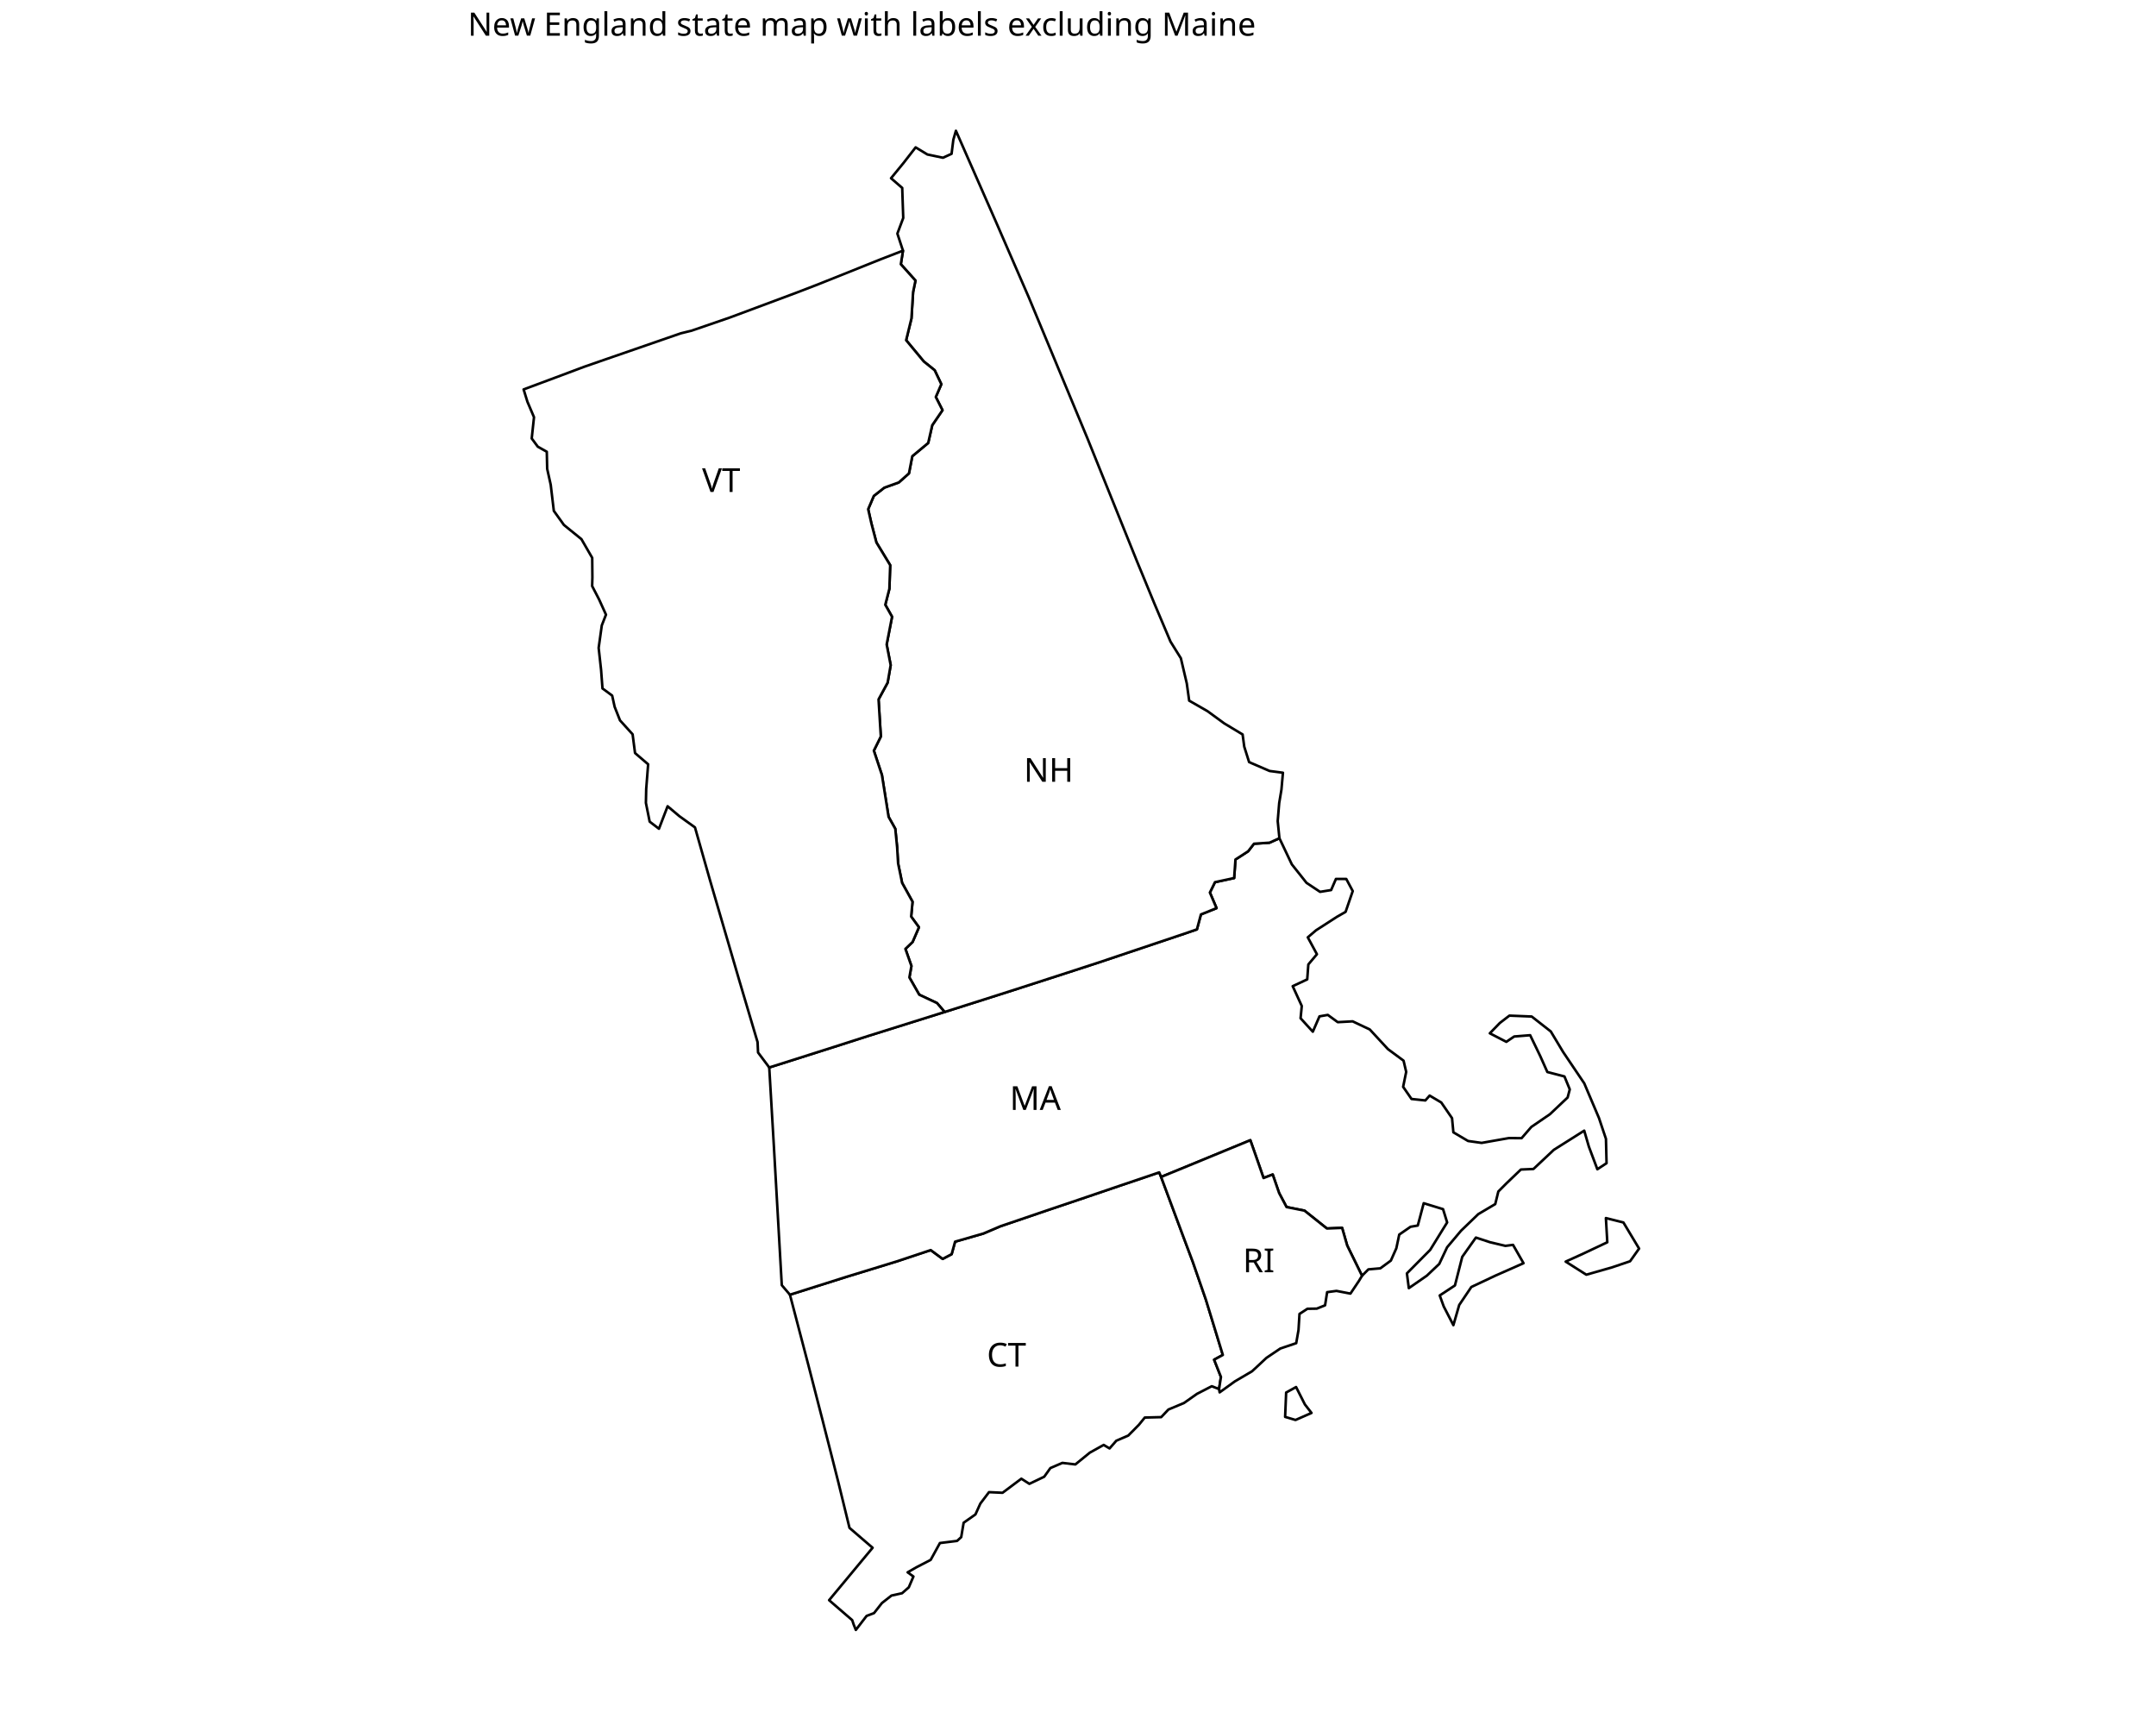
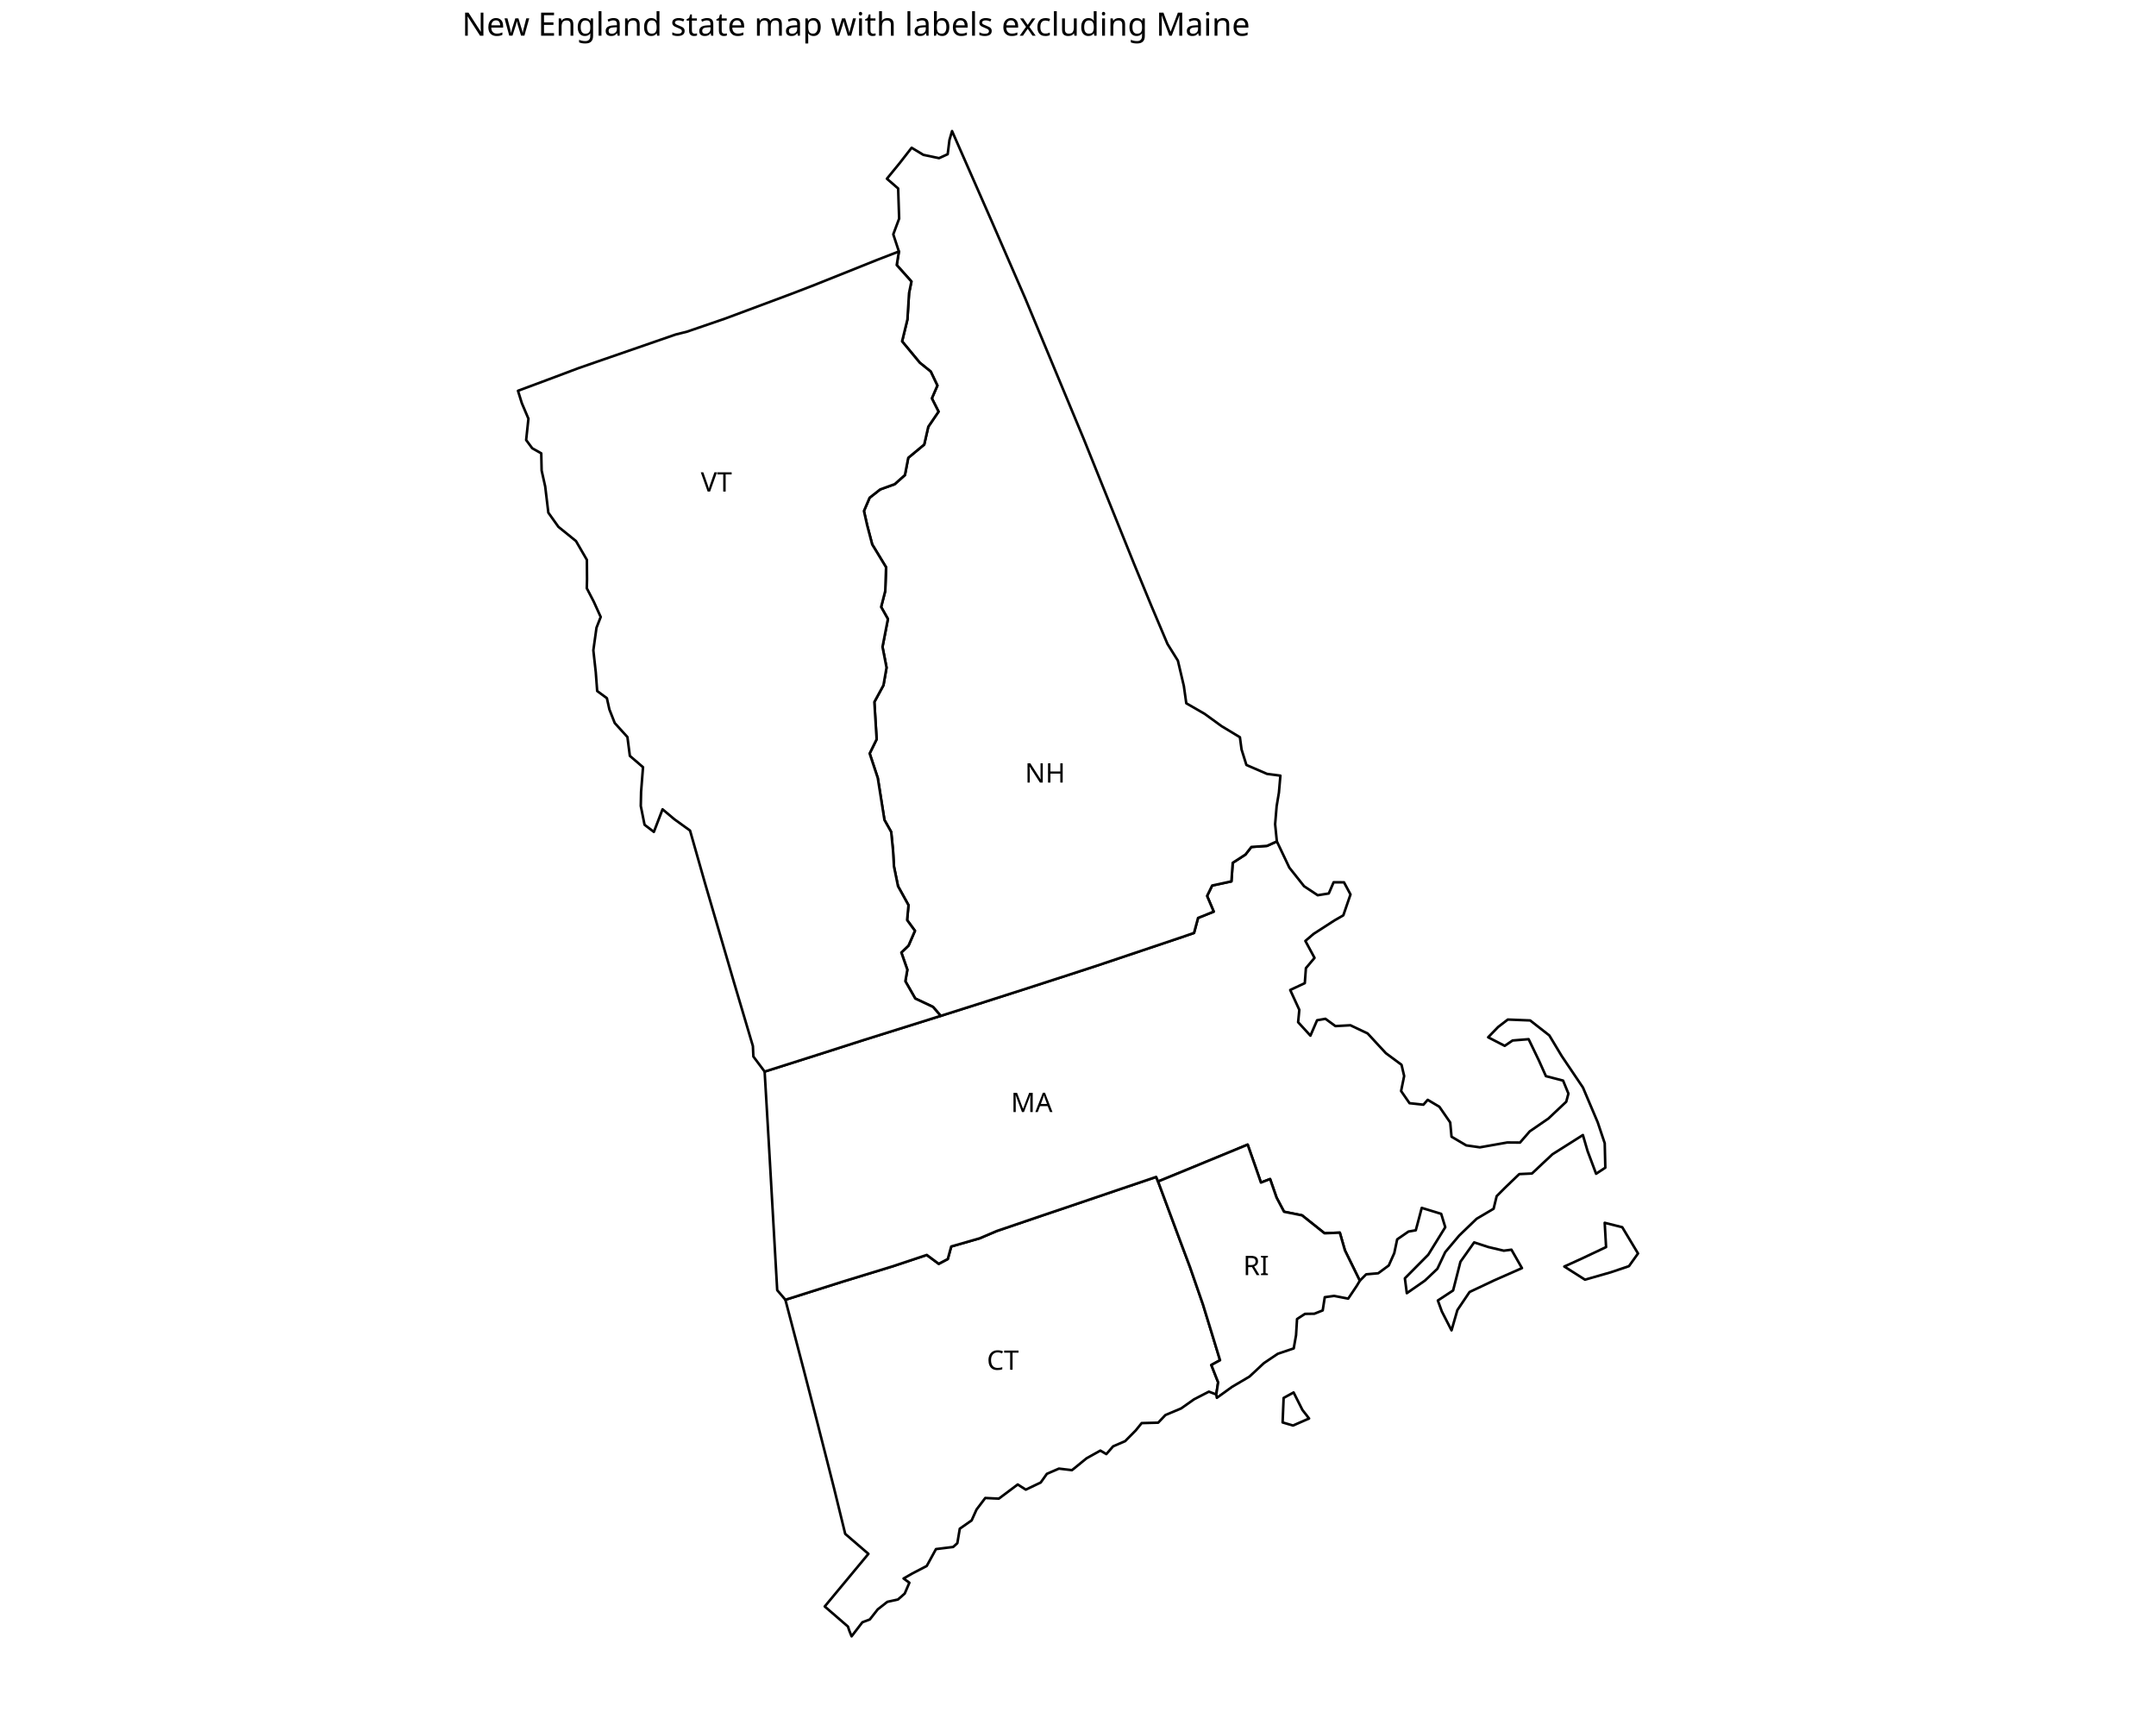
<svg xmlns="http://www.w3.org/2000/svg" class="svglite" data-engine-version="2.0" width="720.00pt" height="576.00pt" viewBox="0 0 720.00 576.00">
  <defs>
    <style type="text/css">
    .svglite line, .svglite polyline, .svglite polygon, .svglite path, .svglite rect, .svglite circle {
      fill: none;
      stroke: #000000;
      stroke-linecap: round;
      stroke-linejoin: round;
      stroke-miterlimit: 10.00;
    }
  </style>
  </defs>
  <rect width="100%" height="100%" style="stroke: none; fill: #FFFFFF;" />
  <defs>
    <clipPath id="cpMC4wMHw3MjAuMDB8MC4wMHw1NzYuMDA=">
      <rect x="0.00" y="0.00" width="720.00" height="576.00" />
    </clipPath>
  </defs>
  <g clip-path="url(#cpMC4wMHw3MjAuMDB8MC4wMHw1NzYuMDA=)">
</g>
  <defs>
-     <clipPath id="cpMTQ5LjUxfDU3MC40OXwwLjAwfDU3Ni4wMA==">
-       <rect x="149.51" y="0.00" width="420.98" height="576.00" />
+     <clipPath id="cpMTQ5LjgwfDU3MC4yMHwwLjAwfDU3Ni4wMA==">
+       <rect x="149.80" y="0.00" width="420.41" height="576.00" />
    </clipPath>
  </defs>
-   <g clip-path="url(#cpMTQ5LjUxfDU3MC40OXwwLjAwfDU3Ni4wMA==)">
+   <g clip-path="url(#cpMTQ5LjgwfDU3MC4yMHwwLjAwfDU3Ni4wMA==)">
</g>
  <g clip-path="url(#cpMC4wMHw3MjAuMDB8MC4wMHw1NzYuMDA=)">
</g>
  <defs>
-     <clipPath id="cpMTU2LjIzfDU2Ni4wMXwxOC42NHw1NjkuMjg=">
-       <rect x="156.23" y="18.64" width="409.77" height="550.63" />
+     <clipPath id="cpMTU0LjI4fDU2NS43MnwxOC42NHw1NzEuNTI=">
+       <rect x="154.28" y="18.64" width="411.44" height="552.88" />
    </clipPath>
  </defs>
-   <g clip-path="url(#cpMTU2LjIzfDU2Ni4wMXwxOC42NHw1NjkuMjg=)">
-     <path d="M 276.88 534.32 L 291.41 516.82 L 283.69 510.18 L 281.89 502.82 L 281.63 501.75 L 280.00 495.09 L 277.75 486.20 L 275.31 476.65 L 274.75 474.43 L 274.07 471.80 L 269.90 455.60 L 263.80 432.32 L 282.63 426.36 L 290.28 424.02 L 295.72 422.35 L 299.68 421.13 L 309.61 417.82 L 310.82 417.42 L 314.81 420.36 L 317.25 419.07 L 317.80 418.78 L 318.95 414.61 L 328.40 411.89 L 334.07 409.47 L 349.45 404.23 L 357.61 401.48 L 362.69 399.76 L 373.51 396.08 L 383.81 392.60 L 387.12 391.47 L 387.76 393.00 L 395.22 413.04 L 398.28 421.19 L 398.30 421.23 L 402.75 434.08 L 402.75 434.09 L 405.60 443.37 L 408.37 452.44 L 405.47 454.02 L 407.74 459.78 L 407.11 463.82 L 404.66 462.88 L 399.74 465.42 L 395.41 468.47 L 390.19 470.66 L 387.78 473.20 L 382.30 473.34 L 380.32 475.78 L 379.54 476.57 L 376.79 479.35 L 372.80 481.07 L 370.54 483.65 L 368.57 482.48 L 363.95 485.06 L 359.94 488.32 L 359.12 488.99 L 354.78 488.48 L 350.77 490.21 L 350.74 490.26 L 348.72 493.10 L 343.76 495.47 L 341.08 493.76 L 334.80 498.46 L 332.92 498.37 L 330.28 498.25 L 328.28 500.89 L 327.38 502.08 L 325.75 505.69 L 321.81 508.46 L 321.20 512.07 L 321.00 513.27 L 319.61 514.53 L 316.24 514.95 L 313.89 515.24 L 310.80 520.86 L 310.28 521.14 L 308.39 522.12 L 308.35 522.14 L 305.99 523.36 L 303.11 525.02 L 305.04 526.42 L 303.49 530.03 L 301.25 532.00 L 297.71 532.78 L 294.51 535.29 L 291.88 538.64 L 289.40 539.58 L 285.81 544.25 L 285.06 542.39 L 284.60 540.99 L 279.34 536.45 L 276.88 534.32 Z" style="fill-rule: evenodd; fill: #FFFFFF; stroke-width: 0.85; stroke-linecap: butt;" />
-     <path d="M 522.86 421.27 L 528.67 418.63 L 536.76 414.81 L 536.29 406.73 L 542.14 408.20 L 547.38 416.92 L 544.37 421.15 L 538.34 423.19 L 529.75 425.64 L 522.86 421.27 Z" style="fill-rule: evenodd; fill: #FFFFFF; stroke-width: 0.85; stroke-linecap: butt;" />
-     <path d="M 480.80 432.57 L 485.88 429.23 L 488.32 419.67 L 492.88 413.24 L 497.58 414.79 L 502.73 416.01 L 505.28 415.68 L 508.78 421.80 L 499.57 425.87 L 491.36 429.74 L 487.31 435.75 L 485.36 442.49 L 482.13 436.23 L 480.80 432.57 Z" style="fill-rule: evenodd; fill: #FFFFFF; stroke-width: 0.85; stroke-linecap: butt;" />
-     <path d="M 261.08 429.14 L 258.42 382.45 L 256.89 356.44 L 274.46 350.87 L 281.20 348.72 L 285.97 347.19 L 289.98 345.90 L 315.46 337.91 L 328.20 333.87 L 339.70 330.20 L 340.67 329.88 L 353.87 325.62 L 356.06 324.91 L 367.13 321.31 L 375.04 318.65 L 395.56 311.76 L 399.71 310.33 L 401.05 305.34 L 401.08 305.33 L 401.77 305.05 L 406.26 303.24 L 404.04 298.03 L 405.74 294.57 L 408.24 294.03 L 412.14 293.19 L 412.35 290.28 L 412.58 287.00 L 416.81 284.26 L 418.77 281.73 L 423.97 281.38 L 427.26 279.89 L 431.41 288.62 L 436.32 294.80 L 440.84 297.80 L 444.53 297.20 L 446.14 293.49 L 449.59 293.50 L 451.75 297.54 L 449.36 304.49 L 446.42 306.17 L 439.49 310.64 L 436.74 312.99 L 439.79 318.63 L 436.92 322.04 L 436.55 327.03 L 433.63 328.40 L 431.70 329.30 L 431.87 329.67 L 434.73 335.91 L 434.71 336.09 L 434.59 337.38 L 434.33 340.01 L 434.97 340.71 L 438.42 344.50 L 439.26 342.56 L 440.64 339.38 L 443.42 338.89 L 446.74 341.31 L 447.96 341.25 L 451.72 341.04 L 452.43 341.38 L 457.44 343.75 L 463.50 350.31 L 468.72 354.17 L 469.60 357.91 L 468.58 362.91 L 471.38 366.96 L 476.00 367.45 L 477.43 365.83 L 481.31 368.13 L 484.91 373.37 L 485.36 378.10 L 485.84 378.38 L 490.26 380.99 L 494.79 381.63 L 503.89 380.02 L 508.14 380.05 L 511.39 376.30 L 517.58 372.07 L 523.51 366.47 L 524.23 363.76 L 522.45 359.44 L 516.74 357.96 L 514.41 352.73 L 511.00 345.67 L 505.67 346.10 L 503.04 347.88 L 497.53 345.03 L 500.86 341.60 L 504.07 339.13 L 511.52 339.43 L 517.89 344.42 L 522.01 351.28 L 529.07 361.75 L 533.97 373.30 L 536.31 380.28 L 536.51 388.40 L 533.44 390.43 L 530.60 382.86 L 529.05 377.54 L 525.81 379.59 L 518.91 383.94 L 512.10 390.34 L 507.90 390.52 L 503.07 395.15 L 500.37 397.86 L 499.34 402.06 L 493.68 405.41 L 487.90 410.97 L 487.04 412.00 L 483.27 416.48 L 480.64 422.04 L 476.50 425.96 L 470.48 430.13 L 469.84 425.20 L 477.61 417.36 L 481.82 410.54 L 483.28 408.19 L 481.91 403.75 L 480.01 403.17 L 475.45 401.77 L 474.10 406.86 L 473.47 409.22 L 471.05 409.64 L 467.28 412.24 L 466.31 416.81 L 464.48 420.93 L 460.97 423.51 L 456.97 423.86 L 454.85 426.00 L 449.90 415.91 L 449.34 413.98 L 448.20 410.01 L 443.12 410.21 L 441.64 409.04 L 435.63 404.25 L 430.70 403.26 L 429.64 403.05 L 427.16 398.37 L 425.02 392.19 L 421.96 393.36 L 419.90 387.43 L 418.74 384.12 L 417.55 380.74 L 409.23 384.17 L 404.86 385.97 L 402.61 386.90 L 401.49 387.36 L 387.76 393.00 L 387.12 391.47 L 383.81 392.60 L 373.51 396.08 L 362.69 399.76 L 357.61 401.48 L 349.45 404.23 L 334.07 409.47 L 328.40 411.89 L 318.95 414.61 L 317.80 418.78 L 317.25 419.07 L 314.81 420.36 L 310.82 417.42 L 309.61 417.82 L 299.68 421.13 L 295.72 422.35 L 290.28 424.02 L 282.63 426.36 L 263.80 432.32 L 263.49 431.96 L 261.08 429.14 Z" style="fill-rule: evenodd; fill: #FFFFFF; stroke-width: 0.85; stroke-linecap: butt;" />
-     <path d="M 303.69 326.38 L 304.37 322.56 L 302.36 316.84 L 304.75 314.55 L 306.88 309.63 L 304.28 306.06 L 304.74 301.10 L 301.25 294.80 L 301.09 293.99 L 299.92 288.30 L 299.80 286.35 L 299.60 282.96 L 298.98 276.75 L 296.74 272.76 L 294.52 258.80 L 291.82 250.65 L 293.96 246.31 L 294.15 245.92 L 293.39 233.53 L 296.42 227.95 L 296.70 226.35 L 297.44 222.10 L 296.10 215.20 L 297.90 205.94 L 295.64 201.94 L 297.01 196.60 L 297.28 188.73 L 294.08 183.46 L 292.67 181.14 L 290.99 174.73 L 289.92 170.02 L 291.81 165.59 L 295.32 162.83 L 300.15 161.09 L 302.42 159.07 L 303.55 158.06 L 304.66 152.32 L 305.60 151.55 L 309.97 147.91 L 311.32 141.99 L 314.74 136.97 L 312.51 132.56 L 314.35 128.29 L 312.13 123.63 L 308.49 120.70 L 302.60 113.60 L 304.38 106.32 L 304.93 97.52 L 305.72 93.69 L 300.83 88.23 L 301.55 83.70 L 299.68 78.00 L 301.64 72.78 L 301.40 65.86 L 301.30 62.75 L 297.56 59.51 L 301.73 54.42 L 305.78 49.21 L 309.70 51.58 L 314.91 52.67 L 317.78 51.36 L 318.37 46.65 L 319.23 43.67 L 332.35 73.50 L 343.56 99.28 L 353.24 122.55 L 361.36 142.06 L 362.05 143.73 L 363.12 146.29 L 369.73 162.69 L 379.83 187.76 L 381.72 192.32 L 385.45 201.39 L 390.88 214.22 L 392.60 216.99 L 394.35 219.79 L 396.33 228.21 L 397.13 233.96 L 403.25 237.47 L 408.85 241.56 L 414.97 245.24 L 415.52 249.32 L 417.14 254.47 L 417.95 254.83 L 423.99 257.44 L 428.44 258.03 L 427.94 263.66 L 427.19 268.15 L 426.69 274.17 L 426.78 275.04 L 427.03 277.55 L 427.26 279.89 L 423.97 281.38 L 418.77 281.73 L 416.81 284.26 L 412.58 287.00 L 412.35 290.28 L 412.14 293.19 L 408.24 294.03 L 405.74 294.57 L 404.04 298.03 L 406.26 303.24 L 401.77 305.05 L 401.08 305.33 L 401.05 305.34 L 399.71 310.33 L 395.56 311.76 L 375.04 318.65 L 367.13 321.31 L 356.06 324.91 L 353.87 325.62 L 340.67 329.88 L 339.70 330.20 L 328.20 333.87 L 315.46 337.91 L 312.91 334.94 L 306.98 332.15 L 303.69 326.38 Z" style="fill-rule: evenodd; fill: #FFFFFF; stroke-width: 0.85; stroke-linecap: butt;" />
-     <path d="M 429.17 473.12 L 429.51 464.98 L 432.83 463.15 L 435.77 468.96 L 437.98 471.80 L 432.64 474.15 L 429.17 473.12 Z" style="fill-rule: evenodd; fill: #FFFFFF; stroke-width: 0.85; stroke-linecap: butt;" />
-     <path d="M 407.11 463.82 L 407.74 459.78 L 405.47 454.02 L 408.37 452.44 L 405.60 443.37 L 402.75 434.09 L 402.75 434.08 L 398.30 421.23 L 398.28 421.19 L 395.22 413.04 L 387.76 393.00 L 401.49 387.36 L 402.61 386.90 L 404.86 385.97 L 409.23 384.17 L 417.55 380.74 L 418.74 384.12 L 419.90 387.43 L 421.96 393.36 L 425.02 392.19 L 427.16 398.37 L 429.64 403.05 L 430.70 403.26 L 435.63 404.25 L 441.64 409.04 L 443.12 410.21 L 448.20 410.01 L 449.34 413.98 L 449.90 415.91 L 454.85 426.00 L 453.83 427.70 L 450.98 431.95 L 446.31 431.05 L 443.20 431.47 L 442.51 435.86 L 439.74 436.97 L 436.61 437.02 L 434.74 438.24 L 433.97 438.73 L 433.64 444.10 L 432.87 448.50 L 427.56 450.29 L 422.95 453.40 L 418.14 457.88 L 412.37 461.27 L 407.30 464.93 L 407.11 463.82 Z" style="fill-rule: evenodd; fill: #FFFFFF; stroke-width: 0.85; stroke-linecap: butt;" />
-     <path d="M 200.73 223.65 L 199.92 216.34 L 200.97 208.83 L 202.37 205.25 L 202.12 204.69 L 200.07 200.17 L 197.75 195.70 L 197.83 192.77 L 197.77 186.27 L 194.16 180.02 L 190.38 176.96 L 188.70 175.59 L 188.31 175.27 L 184.95 170.58 L 183.91 161.85 L 182.73 156.55 L 182.60 150.84 L 179.60 149.15 L 177.57 146.41 L 178.33 139.31 L 176.13 134.14 L 174.86 130.03 L 185.20 126.18 L 195.10 122.47 L 202.85 119.78 L 227.36 111.30 L 229.40 110.80 L 230.92 110.43 L 243.66 106.05 L 265.98 97.73 L 273.38 94.88 L 274.45 94.45 L 288.55 88.81 L 294.13 86.57 L 301.55 83.70 L 300.83 88.23 L 305.72 93.69 L 304.93 97.52 L 304.38 106.32 L 302.60 113.60 L 308.49 120.70 L 312.13 123.63 L 314.35 128.29 L 312.51 132.56 L 314.74 136.97 L 311.32 141.99 L 309.97 147.91 L 305.60 151.55 L 304.66 152.32 L 303.55 158.06 L 302.42 159.07 L 300.15 161.09 L 295.32 162.83 L 291.81 165.59 L 289.92 170.02 L 290.99 174.73 L 292.67 181.14 L 294.08 183.46 L 297.28 188.73 L 297.01 196.60 L 295.64 201.94 L 297.90 205.94 L 296.10 215.20 L 297.44 222.10 L 296.70 226.35 L 296.42 227.95 L 293.39 233.53 L 294.15 245.92 L 293.96 246.31 L 291.82 250.65 L 294.52 258.80 L 296.74 272.76 L 298.98 276.75 L 299.60 282.96 L 299.80 286.35 L 299.92 288.30 L 301.09 293.99 L 301.25 294.80 L 304.74 301.10 L 304.28 306.06 L 306.88 309.63 L 304.75 314.55 L 302.36 316.84 L 304.37 322.56 L 303.69 326.38 L 306.98 332.15 L 312.91 334.94 L 315.46 337.91 L 289.98 345.90 L 285.97 347.19 L 281.20 348.72 L 274.46 350.87 L 256.89 356.44 L 253.15 351.44 L 252.99 347.95 L 252.86 347.53 L 249.65 336.71 L 246.86 327.30 L 238.54 298.83 L 237.08 293.83 L 232.09 276.28 L 226.86 272.52 L 222.95 269.22 L 220.06 276.73 L 216.96 274.36 L 215.70 268.10 L 215.80 263.46 L 216.29 257.21 L 216.45 255.21 L 212.93 252.19 L 212.07 251.45 L 211.26 245.19 L 207.05 240.54 L 205.26 236.01 L 204.43 232.26 L 201.20 229.88 L 200.73 223.65 Z" style="fill-rule: evenodd; fill: #FFFFFF; stroke-width: 0.85; stroke-linecap: butt;" />
-     <text x="336.13" y="456.33" text-anchor="middle" style="font-size: 11.04px; font-family: sans;" textLength="14.72px" lengthAdjust="spacingAndGlyphs">CT</text>
-     <text x="345.73" y="370.61" text-anchor="middle" style="font-size: 11.04px; font-family: sans;" textLength="16.57px" lengthAdjust="spacingAndGlyphs">MA</text>
-     <text x="350.19" y="261.04" text-anchor="middle" style="font-size: 11.04px; font-family: sans;" textLength="15.95px" lengthAdjust="spacingAndGlyphs">NH</text>
-     <text x="420.35" y="424.83" text-anchor="middle" style="font-size: 11.04px; font-family: sans;" textLength="11.04px" lengthAdjust="spacingAndGlyphs">RI</text>
-     <text x="240.84" y="164.27" text-anchor="middle" style="font-size: 11.04px; font-family: sans;" textLength="14.11px" lengthAdjust="spacingAndGlyphs">VT</text>
+   <g clip-path="url(#cpMTU0LjI4fDU2NS43MnwxOC42NHw1NzEuNTI=)">
+     <path d="M 275.42 536.42 L 290.01 518.85 L 282.26 512.18 L 280.45 504.79 L 280.19 503.72 L 278.55 497.03 L 276.29 488.11 L 273.84 478.51 L 273.28 476.29 L 272.60 473.64 L 268.40 457.37 L 262.28 434.01 L 281.19 428.02 L 288.87 425.67 L 294.33 424.00 L 298.31 422.77 L 308.28 419.45 L 309.50 419.04 L 313.50 422.00 L 315.95 420.70 L 316.51 420.41 L 317.66 416.22 L 327.15 413.49 L 332.84 411.06 L 348.29 405.80 L 356.48 403.04 L 361.57 401.31 L 372.44 397.62 L 382.78 394.12 L 386.10 392.99 L 386.75 394.52 L 394.24 414.65 L 397.31 422.83 L 397.33 422.87 L 401.80 435.77 L 401.80 435.78 L 404.66 445.10 L 407.44 454.20 L 404.53 455.79 L 406.81 461.57 L 406.17 465.63 L 403.72 464.69 L 398.77 467.24 L 394.43 470.30 L 389.19 472.50 L 386.77 475.05 L 381.27 475.19 L 379.28 477.64 L 378.49 478.44 L 375.74 481.22 L 371.73 482.95 L 369.46 485.54 L 367.47 484.37 L 362.84 486.96 L 358.82 490.24 L 357.99 490.90 L 353.63 490.39 L 349.61 492.13 L 349.58 492.17 L 347.55 495.03 L 342.57 497.41 L 339.87 495.69 L 333.57 500.41 L 331.69 500.33 L 329.03 500.20 L 327.03 502.85 L 326.12 504.05 L 324.48 507.68 L 320.52 510.45 L 319.91 514.08 L 319.71 515.28 L 318.32 516.55 L 314.94 516.97 L 312.57 517.26 L 309.48 522.91 L 308.95 523.18 L 307.06 524.17 L 307.01 524.19 L 304.65 525.42 L 301.75 527.08 L 303.69 528.49 L 302.13 532.11 L 299.88 534.09 L 296.33 534.87 L 293.12 537.39 L 290.47 540.76 L 287.99 541.70 L 284.39 546.39 L 283.63 544.52 L 283.17 543.12 L 277.89 538.56 L 275.42 536.42 Z" style="fill-rule: evenodd; fill: #FFFFFF; stroke-width: 0.85; stroke-linecap: butt;" />
+     <path d="M 522.40 422.91 L 528.23 420.26 L 536.35 416.42 L 535.89 408.31 L 541.75 409.78 L 547.02 418.55 L 543.99 422.79 L 537.94 424.83 L 529.31 427.30 L 522.40 422.91 Z" style="fill-rule: evenodd; fill: #FFFFFF; stroke-width: 0.85; stroke-linecap: butt;" />
+     <path d="M 480.17 434.25 L 485.27 430.90 L 487.72 421.31 L 492.30 414.85 L 497.02 416.40 L 502.19 417.62 L 504.75 417.29 L 508.26 423.44 L 499.01 427.52 L 490.77 431.41 L 486.70 437.44 L 484.74 444.22 L 481.51 437.93 L 480.17 434.25 Z" style="fill-rule: evenodd; fill: #FFFFFF; stroke-width: 0.85; stroke-linecap: butt;" />
+     <path d="M 259.55 430.81 L 256.88 383.93 L 255.35 357.82 L 272.99 352.22 L 279.75 350.06 L 284.55 348.52 L 288.57 347.23 L 314.15 339.21 L 326.94 335.16 L 338.49 331.46 L 339.47 331.15 L 352.71 326.87 L 354.92 326.16 L 366.03 322.54 L 373.98 319.87 L 394.58 312.95 L 398.74 311.52 L 400.09 306.51 L 400.12 306.50 L 400.81 306.22 L 405.32 304.40 L 403.10 299.17 L 404.80 295.69 L 407.31 295.15 L 411.23 294.30 L 411.44 291.39 L 411.67 288.10 L 415.91 285.35 L 417.89 282.81 L 423.11 282.45 L 426.41 280.95 L 430.58 289.72 L 435.51 295.93 L 440.05 298.93 L 443.75 298.34 L 445.36 294.61 L 448.83 294.62 L 451.00 298.67 L 448.60 305.65 L 445.65 307.34 L 438.69 311.83 L 435.93 314.19 L 438.99 319.85 L 436.11 323.28 L 435.74 328.29 L 432.81 329.66 L 430.87 330.57 L 431.03 330.93 L 433.91 337.20 L 433.89 337.38 L 433.77 338.67 L 433.51 341.32 L 434.15 342.02 L 437.62 345.82 L 438.46 343.88 L 439.84 340.68 L 442.63 340.19 L 445.97 342.63 L 447.19 342.56 L 450.97 342.35 L 451.68 342.69 L 456.71 345.07 L 462.80 351.66 L 468.04 355.54 L 468.92 359.29 L 467.90 364.31 L 470.71 368.37 L 475.35 368.87 L 476.79 367.25 L 480.68 369.56 L 484.30 374.81 L 484.74 379.56 L 485.23 379.85 L 489.66 382.46 L 494.21 383.11 L 503.35 381.49 L 507.61 381.52 L 510.88 377.76 L 517.09 373.50 L 523.05 367.88 L 523.78 365.17 L 521.99 360.82 L 516.26 359.34 L 513.91 354.09 L 510.49 347.00 L 505.14 347.43 L 502.50 349.22 L 496.97 346.36 L 500.31 342.92 L 503.54 340.44 L 511.01 340.74 L 517.40 345.74 L 521.55 352.64 L 528.63 363.14 L 533.55 374.74 L 535.90 381.75 L 536.10 389.90 L 533.02 391.94 L 530.17 384.34 L 528.61 379.00 L 525.36 381.06 L 518.44 385.43 L 511.60 391.85 L 507.37 392.04 L 502.53 396.68 L 499.82 399.40 L 498.79 403.62 L 493.10 406.98 L 487.30 412.57 L 486.43 413.60 L 482.64 418.10 L 480.01 423.68 L 475.84 427.62 L 469.81 431.81 L 469.16 426.85 L 476.96 418.98 L 481.19 412.14 L 482.65 409.78 L 481.29 405.32 L 479.38 404.73 L 474.79 403.33 L 473.44 408.44 L 472.80 410.81 L 470.37 411.23 L 466.59 413.84 L 465.62 418.43 L 463.78 422.56 L 460.26 425.16 L 456.24 425.51 L 454.11 427.66 L 449.14 417.53 L 448.58 415.59 L 447.43 411.60 L 442.33 411.81 L 440.85 410.63 L 434.81 405.82 L 429.86 404.83 L 428.80 404.62 L 426.31 399.91 L 424.15 393.71 L 421.09 394.88 L 419.02 388.93 L 417.85 385.61 L 416.66 382.21 L 408.30 385.66 L 403.92 387.46 L 401.65 388.40 L 400.54 388.86 L 386.75 394.52 L 386.10 392.99 L 382.78 394.12 L 372.44 397.62 L 361.57 401.31 L 356.48 403.04 L 348.29 405.80 L 332.84 411.06 L 327.15 413.49 L 317.66 416.22 L 316.51 420.41 L 315.95 420.70 L 313.50 422.00 L 309.50 419.04 L 308.28 419.45 L 298.31 422.77 L 294.33 424.00 L 288.87 425.67 L 281.19 428.02 L 262.28 434.01 L 261.97 433.64 L 259.55 430.81 Z" style="fill-rule: evenodd; fill: #FFFFFF; stroke-width: 0.85; stroke-linecap: butt;" />
+     <path d="M 302.34 327.64 L 303.01 323.80 L 301.00 318.06 L 303.40 315.75 L 305.54 310.81 L 302.93 307.23 L 303.39 302.25 L 299.89 295.92 L 299.72 295.11 L 298.55 289.39 L 298.43 287.44 L 298.23 284.04 L 297.61 277.80 L 295.36 273.80 L 293.13 259.78 L 290.42 251.59 L 292.56 247.24 L 292.75 246.85 L 291.99 234.40 L 295.03 228.81 L 295.31 227.20 L 296.06 222.93 L 294.71 216.00 L 296.52 206.70 L 294.25 202.68 L 295.63 197.32 L 295.90 189.42 L 292.69 184.13 L 291.27 181.80 L 289.58 175.37 L 288.51 170.63 L 290.41 166.19 L 293.94 163.42 L 298.78 161.67 L 301.06 159.64 L 302.20 158.63 L 303.31 152.87 L 304.25 152.09 L 308.64 148.44 L 310.00 142.49 L 313.43 137.45 L 311.19 133.02 L 313.04 128.74 L 310.81 124.06 L 307.16 121.12 L 301.25 113.98 L 303.03 106.68 L 303.58 97.84 L 304.37 94.00 L 299.46 88.51 L 300.19 83.97 L 298.31 78.25 L 300.27 73.00 L 300.04 66.06 L 299.94 62.93 L 296.18 59.68 L 300.37 54.56 L 304.44 49.34 L 308.37 51.71 L 313.60 52.81 L 316.48 51.49 L 317.07 46.77 L 317.94 43.77 L 331.11 73.72 L 342.37 99.61 L 352.09 122.97 L 360.24 142.56 L 360.94 144.24 L 362.01 146.81 L 368.64 163.28 L 378.79 188.45 L 380.68 193.03 L 384.43 202.13 L 389.88 215.02 L 391.61 217.80 L 393.36 220.61 L 395.35 229.07 L 396.16 234.83 L 402.30 238.37 L 407.93 242.46 L 414.07 246.17 L 414.62 250.26 L 416.24 255.43 L 417.06 255.79 L 423.12 258.41 L 427.59 259.00 L 427.10 264.65 L 426.34 269.17 L 425.83 275.21 L 425.92 276.09 L 426.17 278.60 L 426.41 280.95 L 423.11 282.45 L 417.89 282.81 L 415.91 285.35 L 411.67 288.10 L 411.44 291.39 L 411.23 294.30 L 407.31 295.15 L 404.80 295.69 L 403.10 299.17 L 405.32 304.40 L 400.81 306.22 L 400.12 306.50 L 400.09 306.51 L 398.74 311.52 L 394.58 312.95 L 373.98 319.87 L 366.03 322.54 L 354.92 326.16 L 352.71 326.87 L 339.47 331.15 L 338.49 331.46 L 326.94 335.16 L 314.15 339.21 L 311.59 336.23 L 305.64 333.42 L 302.34 327.64 Z" style="fill-rule: evenodd; fill: #FFFFFF; stroke-width: 0.85; stroke-linecap: butt;" />
+     <path d="M 428.33 474.97 L 428.67 466.79 L 432.00 464.96 L 434.95 470.80 L 437.17 473.65 L 431.81 476.00 L 428.33 474.97 Z" style="fill-rule: evenodd; fill: #FFFFFF; stroke-width: 0.85; stroke-linecap: butt;" />
+     <path d="M 406.17 465.63 L 406.81 461.57 L 404.53 455.79 L 407.44 454.20 L 404.66 445.10 L 401.80 435.78 L 401.80 435.77 L 397.33 422.87 L 397.31 422.83 L 394.24 414.65 L 386.75 394.52 L 400.54 388.86 L 401.65 388.40 L 403.92 387.46 L 408.30 385.66 L 416.66 382.21 L 417.85 385.61 L 419.02 388.93 L 421.09 394.88 L 424.15 393.71 L 426.31 399.91 L 428.80 404.62 L 429.86 404.83 L 434.81 405.82 L 440.85 410.63 L 442.33 411.81 L 447.43 411.60 L 448.58 415.59 L 449.14 417.53 L 454.11 427.66 L 453.09 429.37 L 450.23 433.63 L 445.53 432.72 L 442.41 433.15 L 441.72 437.56 L 438.94 438.67 L 435.80 438.72 L 433.92 439.94 L 433.15 440.45 L 432.82 445.83 L 432.04 450.25 L 426.71 452.05 L 422.08 455.17 L 417.25 459.67 L 411.46 463.08 L 406.37 466.75 L 406.17 465.63 Z" style="fill-rule: evenodd; fill: #FFFFFF; stroke-width: 0.85; stroke-linecap: butt;" />
+     <path d="M 198.96 224.48 L 198.15 217.14 L 199.20 209.60 L 200.61 206.01 L 200.35 205.45 L 198.29 200.91 L 195.96 196.42 L 196.04 193.48 L 195.99 186.95 L 192.36 180.68 L 188.57 177.60 L 186.87 176.23 L 186.48 175.91 L 183.12 171.19 L 182.07 162.44 L 180.88 157.12 L 180.75 151.37 L 177.74 149.68 L 175.71 146.93 L 176.47 139.81 L 174.26 134.61 L 172.98 130.49 L 183.37 126.62 L 193.30 122.89 L 201.08 120.19 L 225.69 111.68 L 227.75 111.17 L 229.27 110.80 L 242.07 106.41 L 264.48 98.05 L 271.91 95.19 L 272.98 94.76 L 287.14 89.10 L 292.74 86.85 L 300.19 83.97 L 299.46 88.51 L 304.37 94.00 L 303.58 97.84 L 303.03 106.68 L 301.25 113.98 L 307.16 121.12 L 310.81 124.06 L 313.04 128.74 L 311.19 133.02 L 313.43 137.45 L 310.00 142.49 L 308.64 148.44 L 304.25 152.09 L 303.31 152.87 L 302.20 158.63 L 301.06 159.64 L 298.78 161.67 L 293.94 163.42 L 290.41 166.19 L 288.51 170.63 L 289.58 175.37 L 291.27 181.80 L 292.69 184.13 L 295.90 189.42 L 295.63 197.32 L 294.25 202.68 L 296.52 206.70 L 294.71 216.00 L 296.06 222.93 L 295.31 227.20 L 295.03 228.81 L 291.99 234.40 L 292.75 246.85 L 292.56 247.24 L 290.42 251.59 L 293.13 259.78 L 295.36 273.80 L 297.61 277.80 L 298.23 284.04 L 298.43 287.44 L 298.55 289.39 L 299.72 295.11 L 299.89 295.92 L 303.39 302.25 L 302.93 307.23 L 305.54 310.81 L 303.40 315.75 L 301.00 318.06 L 303.01 323.80 L 302.34 327.64 L 305.64 333.42 L 311.59 336.23 L 314.15 339.21 L 288.57 347.23 L 284.55 348.52 L 279.75 350.06 L 272.99 352.22 L 255.35 357.82 L 251.59 352.79 L 251.43 349.30 L 251.30 348.87 L 248.08 338.01 L 245.27 328.55 L 236.92 299.97 L 235.45 294.95 L 230.44 277.33 L 225.20 273.55 L 221.26 270.24 L 218.36 277.78 L 215.25 275.40 L 213.99 269.12 L 214.09 264.45 L 214.58 258.18 L 214.74 256.18 L 211.21 253.14 L 210.34 252.40 L 209.53 246.11 L 205.30 241.44 L 203.51 236.90 L 202.67 233.13 L 199.43 230.74 L 198.96 224.48 Z" style="fill-rule: evenodd; fill: #FFFFFF; stroke-width: 0.85; stroke-linecap: butt;" />
+     <text x="334.90" y="457.39" text-anchor="middle" style="font-size: 9.00px; font-family: sans;" textLength="12.00px" lengthAdjust="spacingAndGlyphs">CT</text>
+     <text x="344.54" y="371.33" text-anchor="middle" style="font-size: 9.00px; font-family: sans;" textLength="13.51px" lengthAdjust="spacingAndGlyphs">MA</text>
+     <text x="349.02" y="261.31" text-anchor="middle" style="font-size: 9.00px; font-family: sans;" textLength="13.00px" lengthAdjust="spacingAndGlyphs">NH</text>
+     <text x="419.47" y="425.77" text-anchor="middle" style="font-size: 9.00px; font-family: sans;" textLength="9.00px" lengthAdjust="spacingAndGlyphs">RI</text>
+     <text x="239.23" y="164.14" text-anchor="middle" style="font-size: 9.00px; font-family: sans;" textLength="11.50px" lengthAdjust="spacingAndGlyphs">VT</text>
  </g>
  <g clip-path="url(#cpMC4wMHw3MjAuMDB8MC4wMHw1NzYuMDA=)">
-     <text x="156.23" y="11.92" style="font-size: 10.80px; font-family: sans;" textLength="249.17px" lengthAdjust="spacingAndGlyphs">New England state map with labels excluding Maine</text>
+     <text x="154.28" y="11.92" style="font-size: 10.80px; font-family: sans;" textLength="249.17px" lengthAdjust="spacingAndGlyphs">New England state map with labels excluding Maine</text>
  </g>
</svg>
